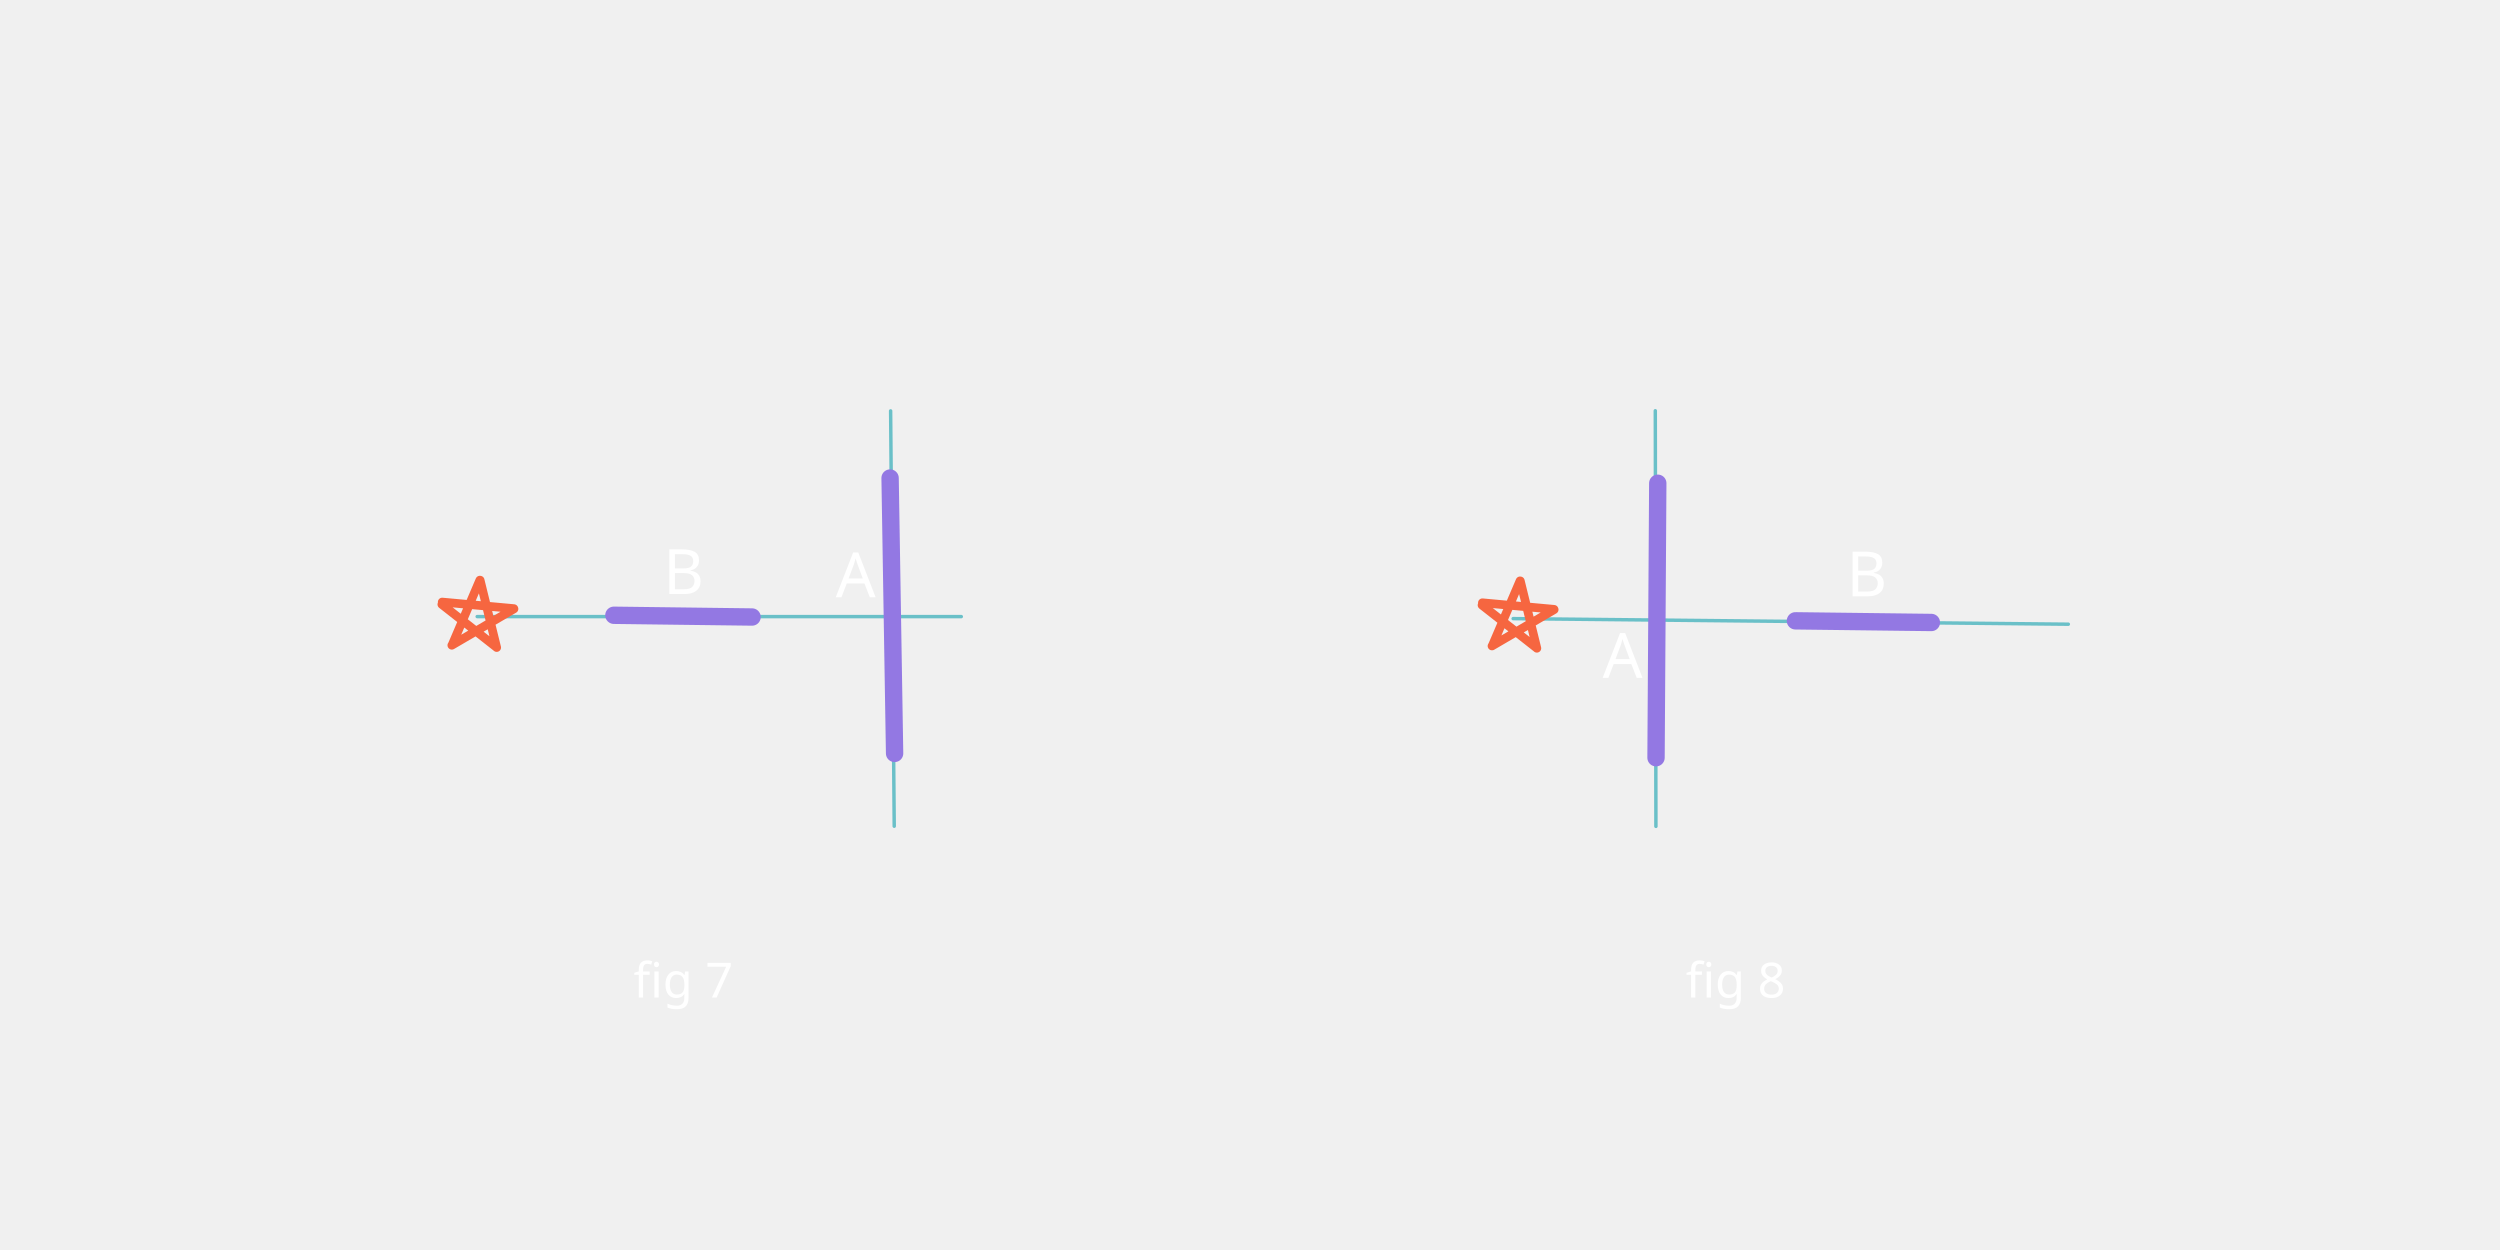
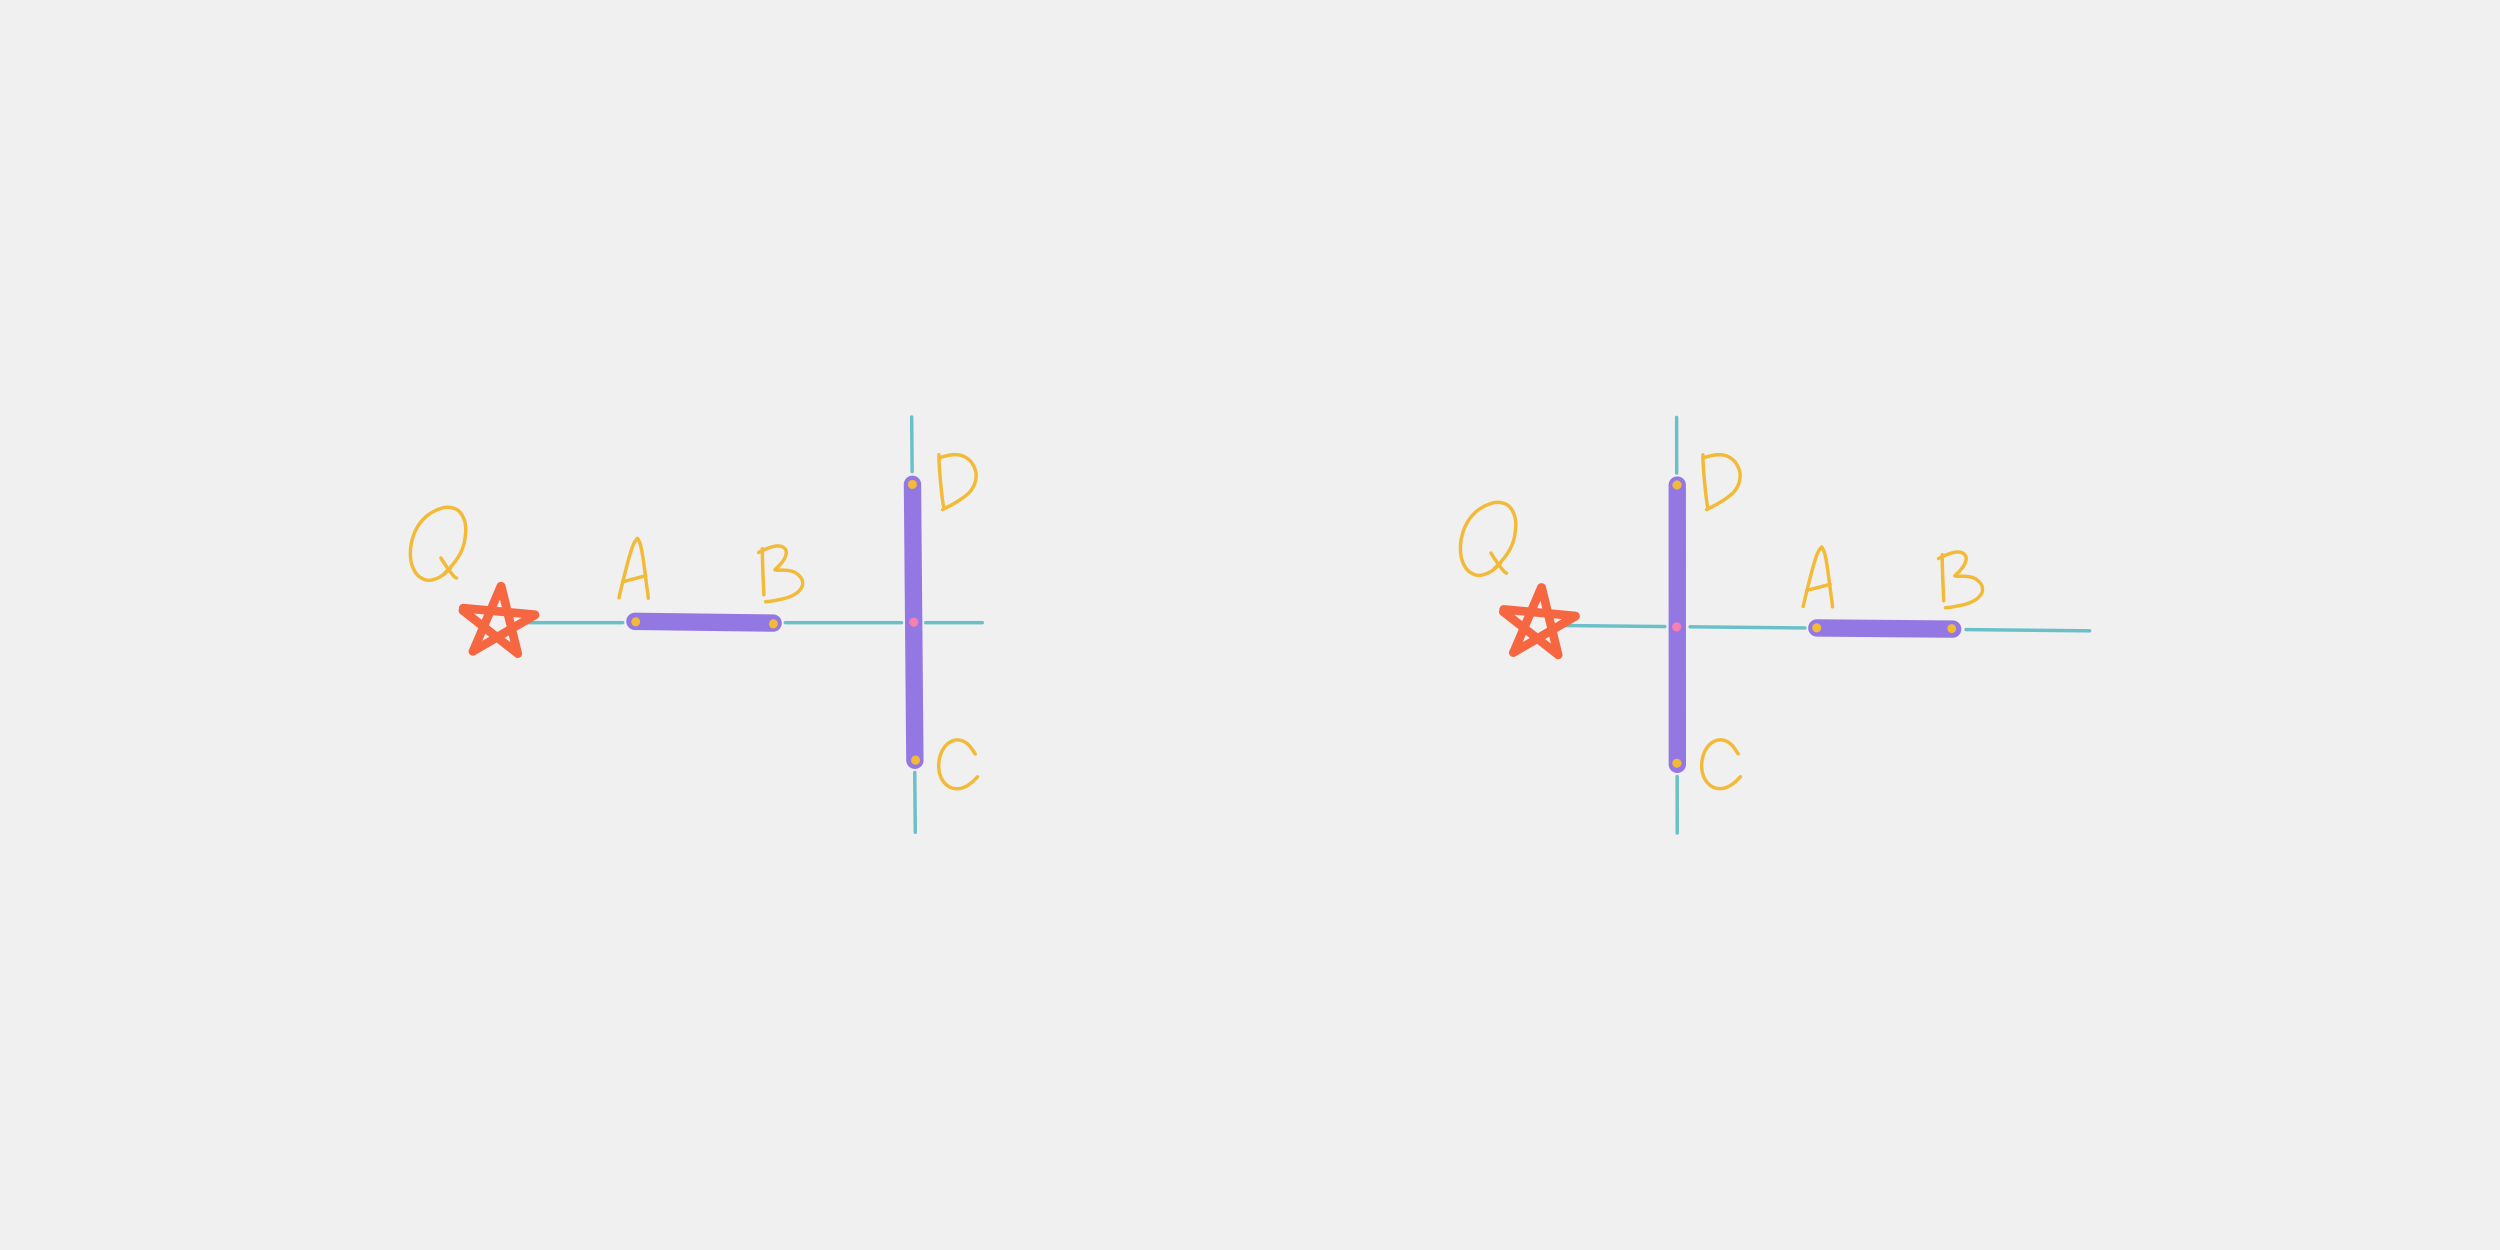
<svg xmlns="http://www.w3.org/2000/svg" xml:space="preserve" viewBox="0 0 960 480">
-   <g style="display:inline">
-     <text xml:space="preserve" x="104.669" y="962.796" style="font-style:normal;font-variant:normal;font-weight:400;font-stretch:normal;font-size:18px;font-family:&quot;JetBrains Mono&quot;;-inkscape-font-specification:&quot;JetBrains Mono&quot;;text-align:start;writing-mode:lr-tb;direction:ltr;text-anchor:start;fill:#fff;fill-opacity:1;stroke:none;stroke-width:2.835;stroke-linecap:round;stroke-linejoin:round" transform="translate(181.368 -1054.369)scale(1.33333)">
-       <tspan x="104.669" y="962.796" style="font-size:18px;stroke-width:2.835">A</tspan>
-     </text>
-     <text xml:space="preserve" x="54.992" y="961.855" style="font-style:normal;font-variant:normal;font-weight:400;font-stretch:normal;font-size:18px;font-family:&quot;JetBrains Mono&quot;;-inkscape-font-specification:&quot;JetBrains Mono&quot;;text-align:start;writing-mode:lr-tb;direction:ltr;text-anchor:start;fill:#fff;fill-opacity:1;stroke:none;stroke-width:2.835;stroke-linecap:round;stroke-linejoin:round" transform="translate(181.368 -1054.369)scale(1.33333)">
-       <tspan x="54.992" y="961.855" style="font-size:18px;stroke-width:2.835">B</tspan>
-     </text>
-     <path fill="none" stroke="#6ac0c8" stroke-linecap="round" stroke-linejoin="round" d="m1.404 968.353 139.416.007m-20.348-59.241 1.04 119.61" style="display:inline" transform="translate(181.368 -1054.369)scale(1.33333)" />
-     <path fill="none" stroke="#9378e3" stroke-linecap="round" stroke-linejoin="round" stroke-width="6.667" d="m235.736 236.263 53.053.67m53.006-53.364 1.73 105.74" />
-     <path fill="none" stroke="#f66640" stroke-linecap="round" stroke-linejoin="round" stroke-width="2.5" d="m-5.741 976.35 7.907-18.492m.088.011 4.765 19.403m-15.795-12.423 15.777 12.39M-8.67 964.167l20.64 1.891m-17.871 10.555 17.902-10.471" style="display:inline" transform="translate(181.368 -1054.369)scale(1.33333)" />
+   <g style="display:inline" transform="translate(190.953 -1051.365)scale(1.33333)">
+     <path fill="none" stroke="#6ac0c8" stroke-linecap="round" stroke-linejoin="round" d="m7.246 967.854 28.897.001m46.812.002 33.483.002m6.923 0 16.334.001m-20.348-59.241.137 15.74m.753 86.65.15 17.22m183.651-59.582 32.224.325m7.278.074 33.055.333m46.391.468 35.613.36m-118.945-61.475.023 16.043m.128 87.373.024 16.28" />
+     <path fill="none" stroke="#9378e3" stroke-linecap="round" stroke-linejoin="round" stroke-width="5" d="m39.651 967.474 39.79.503m40.132-39.967.696 79.474m219.564-79.254.026 80.424m40.177-39.279 39.119.333" />
+     <circle cx="119.96" cy="967.718" r="1.25" fill="#fa7fb1" stroke="#fa7fb1" stroke-width=".1" />
+     <circle cx="339.657" cy="969.054" r="1.25" fill="#fa7fb1" stroke="#fa7fb1" stroke-width=".1" />
+     <path fill="none" stroke="#f66640" stroke-linecap="round" stroke-linejoin="round" stroke-width="2.5" d="m-6.866 975.85 7.907-18.492m.088.011 4.765 19.403m-15.795-12.423 15.777 12.39m-15.671-13.072 20.64 1.891m-17.871 10.555 17.902-10.471m281.908 10.571 7.907-18.491m.088.011 4.764 19.402m-15.795-12.422 15.778 12.39m-15.671-13.073 20.64 1.891m-17.872 10.556 17.903-10.472" />
+     <path fill="none" stroke="#f3ba38" stroke-linecap="round" stroke-linejoin="round" stroke-width="2.5" d="m39.883 967.557-.029.094m39.663.62.024-.152" />
+     <circle cx="119.565" cy="928.026" r="1.25" fill="#f3ba38" stroke="#f3ba38" stroke-width=".1" />
+     <circle cx="120.467" cy="1007.444" r="1.25" fill="#f3ba38" stroke="#f3ba38" stroke-width=".1" />
+     <circle cx="339.726" cy="1008.345" r="1.25" fill="#f3ba38" stroke="#f3ba38" stroke-width=".1" />
+     <path fill="none" stroke="#f3ba38" stroke-linecap="round" stroke-linejoin="round" stroke-width="2.5" d="M418.877 969.521q.049-.016.023.072" />
+     <circle cx="339.766" cy="928.197" r="1.25" fill="#f3ba38" stroke="#f3ba38" stroke-width=".1" />
+     <circle cx="379.988" cy="969.341" r="1.25" fill="#f3ba38" stroke="#f3ba38" stroke-width=".1" />
+     <path fill="none" stroke="#f3ba38" stroke-linecap="round" stroke-linejoin="round" d="M-15.285 953.678q.189-.178.442-.386.319-.272 1.289-1.321.971-1.049 1.744-2.156t1.209-1.966.822-2.029q.387-1.17.578-2.884t.104-2.609-.194-1.357q-.106-.463-.387-1.155-.28-.693-.629-1.195-.348-.501-.622-.768-.274-.266-.513-.437t-.838-.415q-.599-.245-1.253-.329-.655-.084-1.081-.056-.427.028-.76.083-.332.054-1.566.504t-2.233 1.116-1.451 1.067q-.45.401-1.018 1.044-.567.643-1.08 1.41t-1.033 1.898q-.52 1.133-.902 2.831-.381 1.697-.372 3.172t.141 2.21.342 1.381q.21.647.493 1.209.283.561.456.822.174.262.4.528.225.267.487.513t.899.616q.636.369.995.469.36.101.568.134.209.033.489.039.28.007.536-.013.255-.02 1.201-.317t1.557-.662 1.13-.779q.521-.413.779-.664.257-.251.453-.468t.646-.637" />
+     <path fill="none" stroke="#f3ba38" stroke-linecap="round" stroke-linejoin="round" d="M-16.25 949.212q.071.092.321.515.249.422.807 1.262.559.84 1.289 1.83t1.382 1.734q.028.013.221.139l.489.315m298.874-2.748q.19-.179.443-.386.319-.273 1.289-1.322.971-1.048 1.744-2.156.773-1.107 1.208-1.966.436-.858.823-2.029t.578-2.884q.191-1.714.104-2.608t-.194-1.358q-.107-.463-.387-1.155-.281-.692-.629-1.194-.349-.502-.623-.769-.273-.266-.512-.437t-.838-.415-1.254-.328-1.081-.057-.759.083q-.333.054-1.566.504-1.233.451-2.233 1.116-1 .666-1.451 1.067-.45.401-1.018 1.045t-1.08 1.409-1.033 1.898q-.52 1.133-.902 2.831t-.372 3.173.141 2.209.341 1.381q.211.647.494 1.209.282.562.456.823t.4.528q.225.266.487.512t.898.616.996.47.568.133.489.04.535-.014q.256-.02 1.202-.317.947-.297 1.556-.662t1.131-.779.778-.664q.258-.251.454-.468t.645-.637" />
+     <path fill="none" stroke="#f3ba38" stroke-linecap="round" stroke-linejoin="round" d="M286.169 947.792q.071.092.321.515.249.422.807 1.262t1.289 1.83 1.382 1.734q.028.013.221.139l.489.315m-214.322-7.045-.023.419q.005.552.037 2.316.032 1.765.113 3.778.08 2.014.259 5.593.016.234.035 1.167" />
+     <path fill="none" stroke="#f3ba38" stroke-linecap="round" stroke-linejoin="round" d="M75.278 947.655q.28-.155.695-.364t1.19-.551 1.376-.543 1.207-.32 1.039-.121q.434-.003.772.057t.692.262q.355.202.563.447.209.245.287.399.078.153.133.448.054.294-.07.858t-.379 1.07q-.256.505-.652 1.024-.396.52-.698.843t-.454.468l-.265.254q-.114.108-.747.742.039.031.265.084.227.053.592.043.365-.009.633-.022.269-.012.898-.006.629.007 1.26.081.631.075 1.036.186.405.112.623.183.219.072.612.29.394.217.9.684.505.466.721.816.216.351.308.618.091.268.123.699.033.432-.028.728-.06.297-.15.505-.089.208-.284.52t-.533.669q-.339.357-.907.751-.567.393-1.441.778-.874.384-1.842.641-.967.258-1.995.431-1.027.173-2.164.403-.084.022-.856.053l-.471.056m-42.222-1.115q.069-.41.486-2.125.416-1.716 1.272-5.142.855-3.426 1.487-5.48t.982-2.83q.351-.776 1.105-1.561.108.039.505.891t.716 2.547.488 2.921.425 3.209q.254 1.983.371 2.925.117.943.23 1.78t.267 1.733q.024.104.104 1.257" />
+     <path fill="none" stroke="#f3ba38" stroke-linecap="round" stroke-linejoin="round" d="M36.047 956.097q.407-.13 2.122-.557t4.586-1.202m333.348 8.846q.069-.41.485-2.125.417-1.716 1.272-5.142.856-3.426 1.488-5.48t.982-2.83 1.105-1.561q.108.039.505.891t.715 2.547q.319 1.695.489 2.921.17 1.227.424 3.209.255 1.983.372 2.925.117.943.23 1.78.112.837.267 1.733.024.104.104 1.257" />
+     <path fill="none" stroke="#f3ba38" stroke-linecap="round" stroke-linejoin="round" d="M377.105 958.577q.407-.13 2.122-.557t4.586-1.202m32.344-8.538-.024.419q.005.552.038 2.317.032 1.765.113 3.778.08 2.013.259 5.593.016.234.035 1.166" />
+     <path fill="none" stroke="#f3ba38" stroke-linecap="round" stroke-linejoin="round" d="M415.079 949.394q.28-.155.695-.364.415-.21 1.19-.552t1.375-.543 1.207-.32 1.04-.121.772.058q.337.059.692.261.354.203.563.447.209.245.287.399t.132.448-.069.859q-.124.564-.38 1.069-.255.506-.651 1.025-.397.519-.699.843t-.453.468l-.265.253q-.114.108-.748.742.04.031.266.084.227.053.591.044.365-.009.634-.022t.898-.006q.628.007 1.26.081.631.074 1.036.186.405.111.623.183t.612.289.899.684.722.817.307.618q.092.267.124.699t-.028.728-.15.505-.284.52-.533.669q-.339.356-.907.75t-1.441.778q-.874.384-1.842.642-.968.257-1.995.431-1.028.173-2.164.402-.085.022-.856.053l-.471.056m-279.402 42.105-.151-.187q-.092-.126-.437-.664-.346-.539-.598-.877-.251-.338-.471-.589t-.544-.537q-.323-.287-.661-.501t-.684-.362q-.345-.146-.824-.239-.479-.094-.87-.085-.392.01-.811.11t-.913.347q-.493.248-.768.454t-.612.546-.714.886-.57.931q-.191.385-.452 1.184-.262.799-.382 1.79t-.052 1.859.16 1.286q.093.418.337 1.055t.585 1.178q.34.54.778.983.439.442.857.714t.849.438q.431.167.984.252t1.116.035.802-.113q.238-.062.7-.242t.83-.382q.367-.203.881-.579t.847-.675q.332-.299.473-.431t.597-.622q.171-.169.362-.375m219.092-6.62-.15-.188q-.092-.125-.438-.664-.345-.538-.597-.877t-.471-.588-.544-.537-.662-.502q-.338-.215-.683-.361t-.824-.24q-.479-.093-.871-.084-.391.01-.811.109-.419.1-.912.348t-.768.453-.612.546-.715.886q-.378.546-.569.931-.192.385-.453 1.184t-.381 1.79-.052 1.86.16 1.286.337 1.054.584 1.178.779.983.857.714q.417.271.849.438.431.167.984.253t1.116.034q.563-.05.802-.112.238-.063.7-.243.462-.179.829-.382.368-.202.882-.579t.846-.675q.333-.299.473-.431.141-.132.598-.621.171-.17.361-.375m-230.852-92.733q.006.064-.006.564.001.17.042 1.352t.163 2.762q.122 1.581.201 2.426.078.846.155 1.636.076.79.215 2.108.138 1.318.264 2.213.126.894.183 1.19.058.295.104.456.047.162.102.388" />
+     <path fill="none" stroke="#f3ba38" stroke-linecap="round" stroke-linejoin="round" d="M127.317 920.402q.193-.072.329-.12.137-.048.84-.258.702-.21 1.427-.357t1.143-.186q.418-.038 1.048-.013.629.025 1.079.117t.685.172q.237.08.752.339.515.26.948.6.432.341.656.579t.386.45q.163.212.553.96.39.747.531 1.219t.204 1.074-.056 1.446q-.12.846-.322 1.393-.203.548-.458 1.001-.254.454-.466.744-.213.291-.389.497t-.458.491-.975.841-1.754 1.244-1.881 1.148q-.822.46-1.469.78-.647.321-.727.363l-.685.365M347.229 919.5q.006.064-.006.564.001.17.043 1.352.041 1.181.162 2.762.122 1.581.201 2.426t.155 1.635q.077.79.215 2.109.139 1.318.264 2.212.126.895.184 1.19.057.296.104.457t.101.388" />
+     <path fill="none" stroke="#f3ba38" stroke-linecap="round" stroke-linejoin="round" d="M347.353 920.417q.192-.073.329-.12.137-.048.839-.258.703-.21 1.428-.357.724-.147 1.142-.186t1.048-.014 1.079.118q.449.092.686.172.236.08.752.339.515.259.947.6.433.341.656.578.224.238.387.45t.552.96.531 1.22.204 1.073-.056 1.447q-.119.845-.322 1.393t-.457 1.001-.467.744-.388.497q-.177.206-.458.491-.282.284-.976.84-.693.556-1.753 1.245t-1.882 1.148-1.468.78-.727.363l-.685.364" />
  </g>
-   <g style="display:inline">
-     <text xml:space="preserve" x="325.537" y="984.766" style="font-style:normal;font-variant:normal;font-weight:400;font-stretch:normal;font-size:18px;font-family:&quot;JetBrains Mono&quot;;-inkscape-font-specification:&quot;JetBrains Mono&quot;;text-align:start;writing-mode:lr-tb;direction:ltr;text-anchor:start;fill:#fff;fill-opacity:1;stroke:none;stroke-width:2.835;stroke-linecap:round;stroke-linejoin:round" transform="translate(181.368 -1052.71)scale(1.33333)">
-       <tspan x="325.537" y="984.766" style="font-size:18px;stroke-width:2.835">A</tspan>
-     </text>
-     <text xml:space="preserve" x="395.769" y="961.269" style="font-style:normal;font-variant:normal;font-weight:400;font-stretch:normal;font-size:18px;font-family:&quot;JetBrains Mono&quot;;-inkscape-font-specification:&quot;JetBrains Mono&quot;;text-align:start;writing-mode:lr-tb;direction:ltr;text-anchor:start;fill:#fff;fill-opacity:1;stroke:none;stroke-width:2.835;stroke-linecap:round;stroke-linejoin:round" transform="translate(181.368 -1052.71)scale(1.33333)">
-       <tspan x="395.769" y="961.269" style="font-size:18px;stroke-width:2.835">B</tspan>
-     </text>
-     <path fill="none" stroke="#6ac0c8" stroke-linecap="round" stroke-linejoin="round" d="m299.765 967.694 159.883 1.613m-118.945-61.475.175 119.697" style="display:inline" transform="translate(181.368 -1052.71)scale(1.33333)" />
-     <path fill="none" stroke="#9378e3" stroke-linecap="round" stroke-linejoin="round" stroke-width="6.667" d="m636.584 185.564-.67 105.399m53.529-52.566 52.197.636" />
-     <path fill="none" stroke="#f66640" stroke-linecap="round" stroke-linejoin="round" stroke-width="2.5" d="m293.833 975.314 7.907-18.492m.088.011 4.764 19.403m-15.795-12.422 15.778 12.389m-15.671-13.072 20.64 1.891m-17.872 10.555 17.903-10.471" style="display:inline" transform="translate(181.368 -1052.71)scale(1.33333)" />
-   </g>
-   <text xml:space="preserve" x="243.265" y="383.061" style="font-size:18.667px;font-family:&quot;JetBrains Mono&quot;;-inkscape-font-specification:&quot;JetBrains Mono&quot;;text-align:start;writing-mode:lr-tb;direction:ltr;text-anchor:start;fill:#fff;stroke-width:1.334;stroke-linecap:round;stroke-linejoin:round">
-     <tspan x="243.265" y="383.061">fig 7</tspan>
-   </text>
-   <text xml:space="preserve" x="647.347" y="383.061" style="font-size:18.667px;font-family:&quot;JetBrains Mono&quot;;-inkscape-font-specification:&quot;JetBrains Mono&quot;;text-align:start;writing-mode:lr-tb;direction:ltr;text-anchor:start;fill:#fff;stroke-width:1.334;stroke-linecap:round;stroke-linejoin:round">
-     <tspan x="647.347" y="383.061">fig 8</tspan>
-   </text>
</svg>
